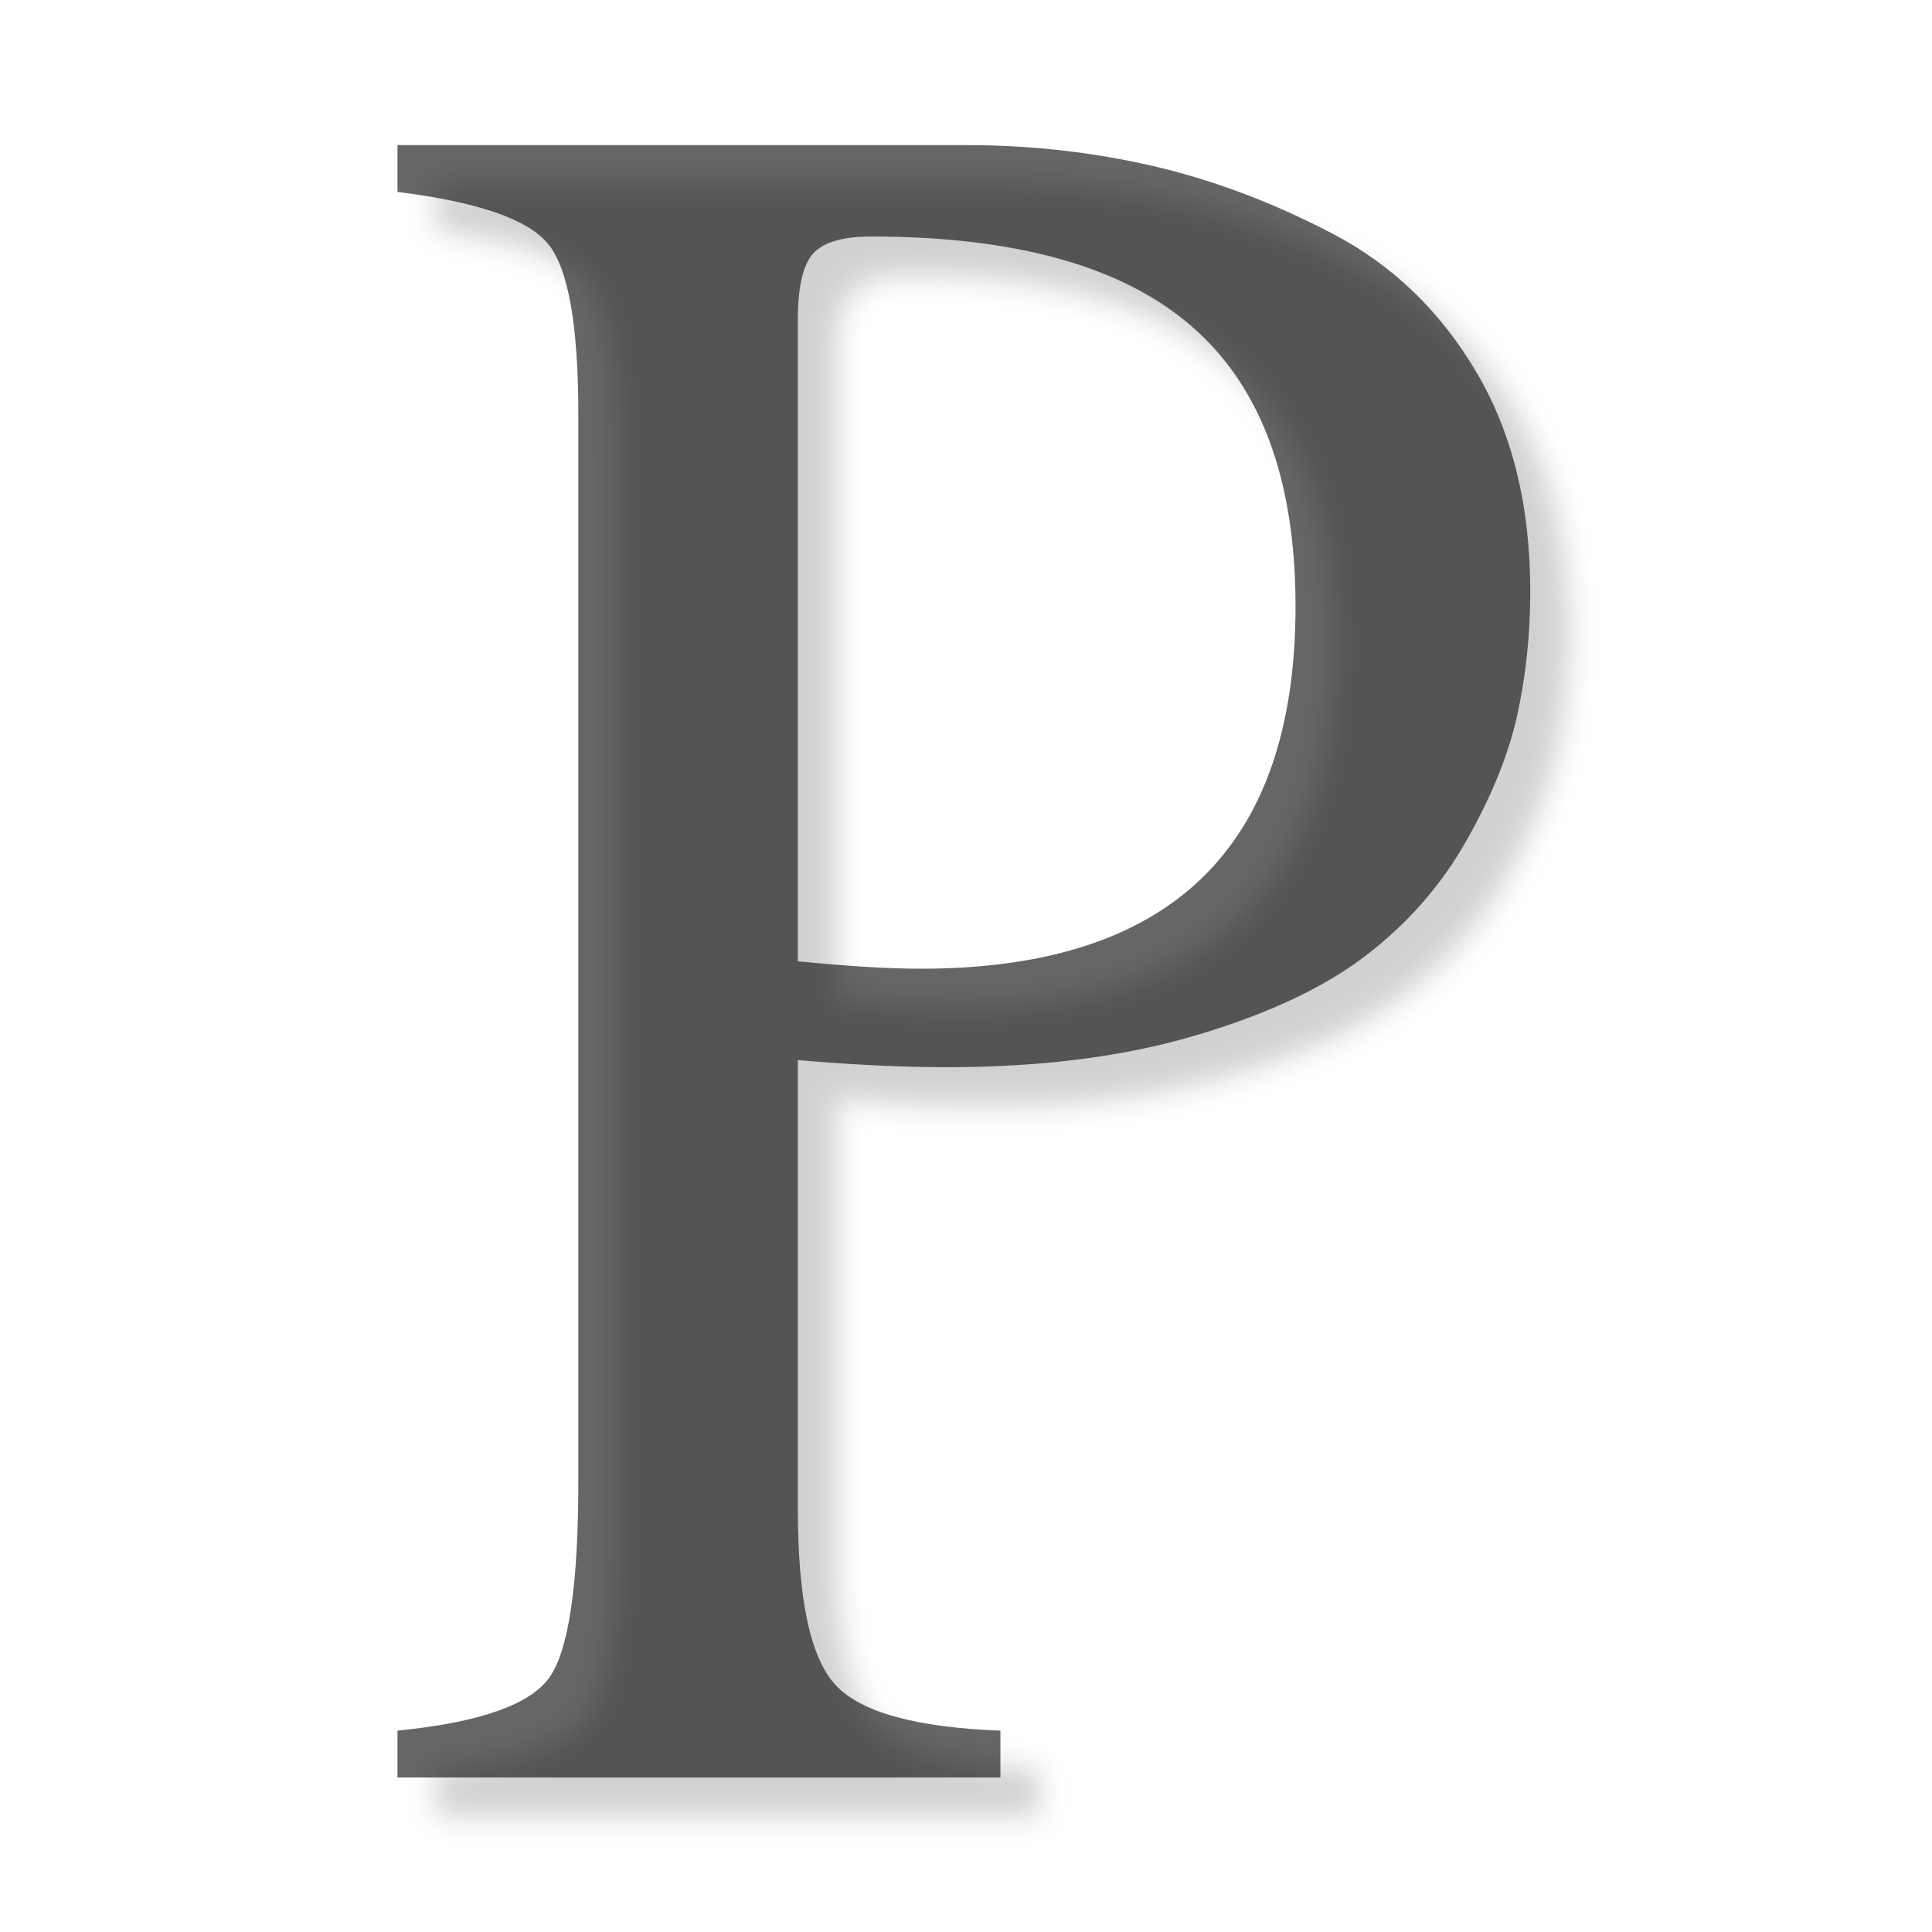
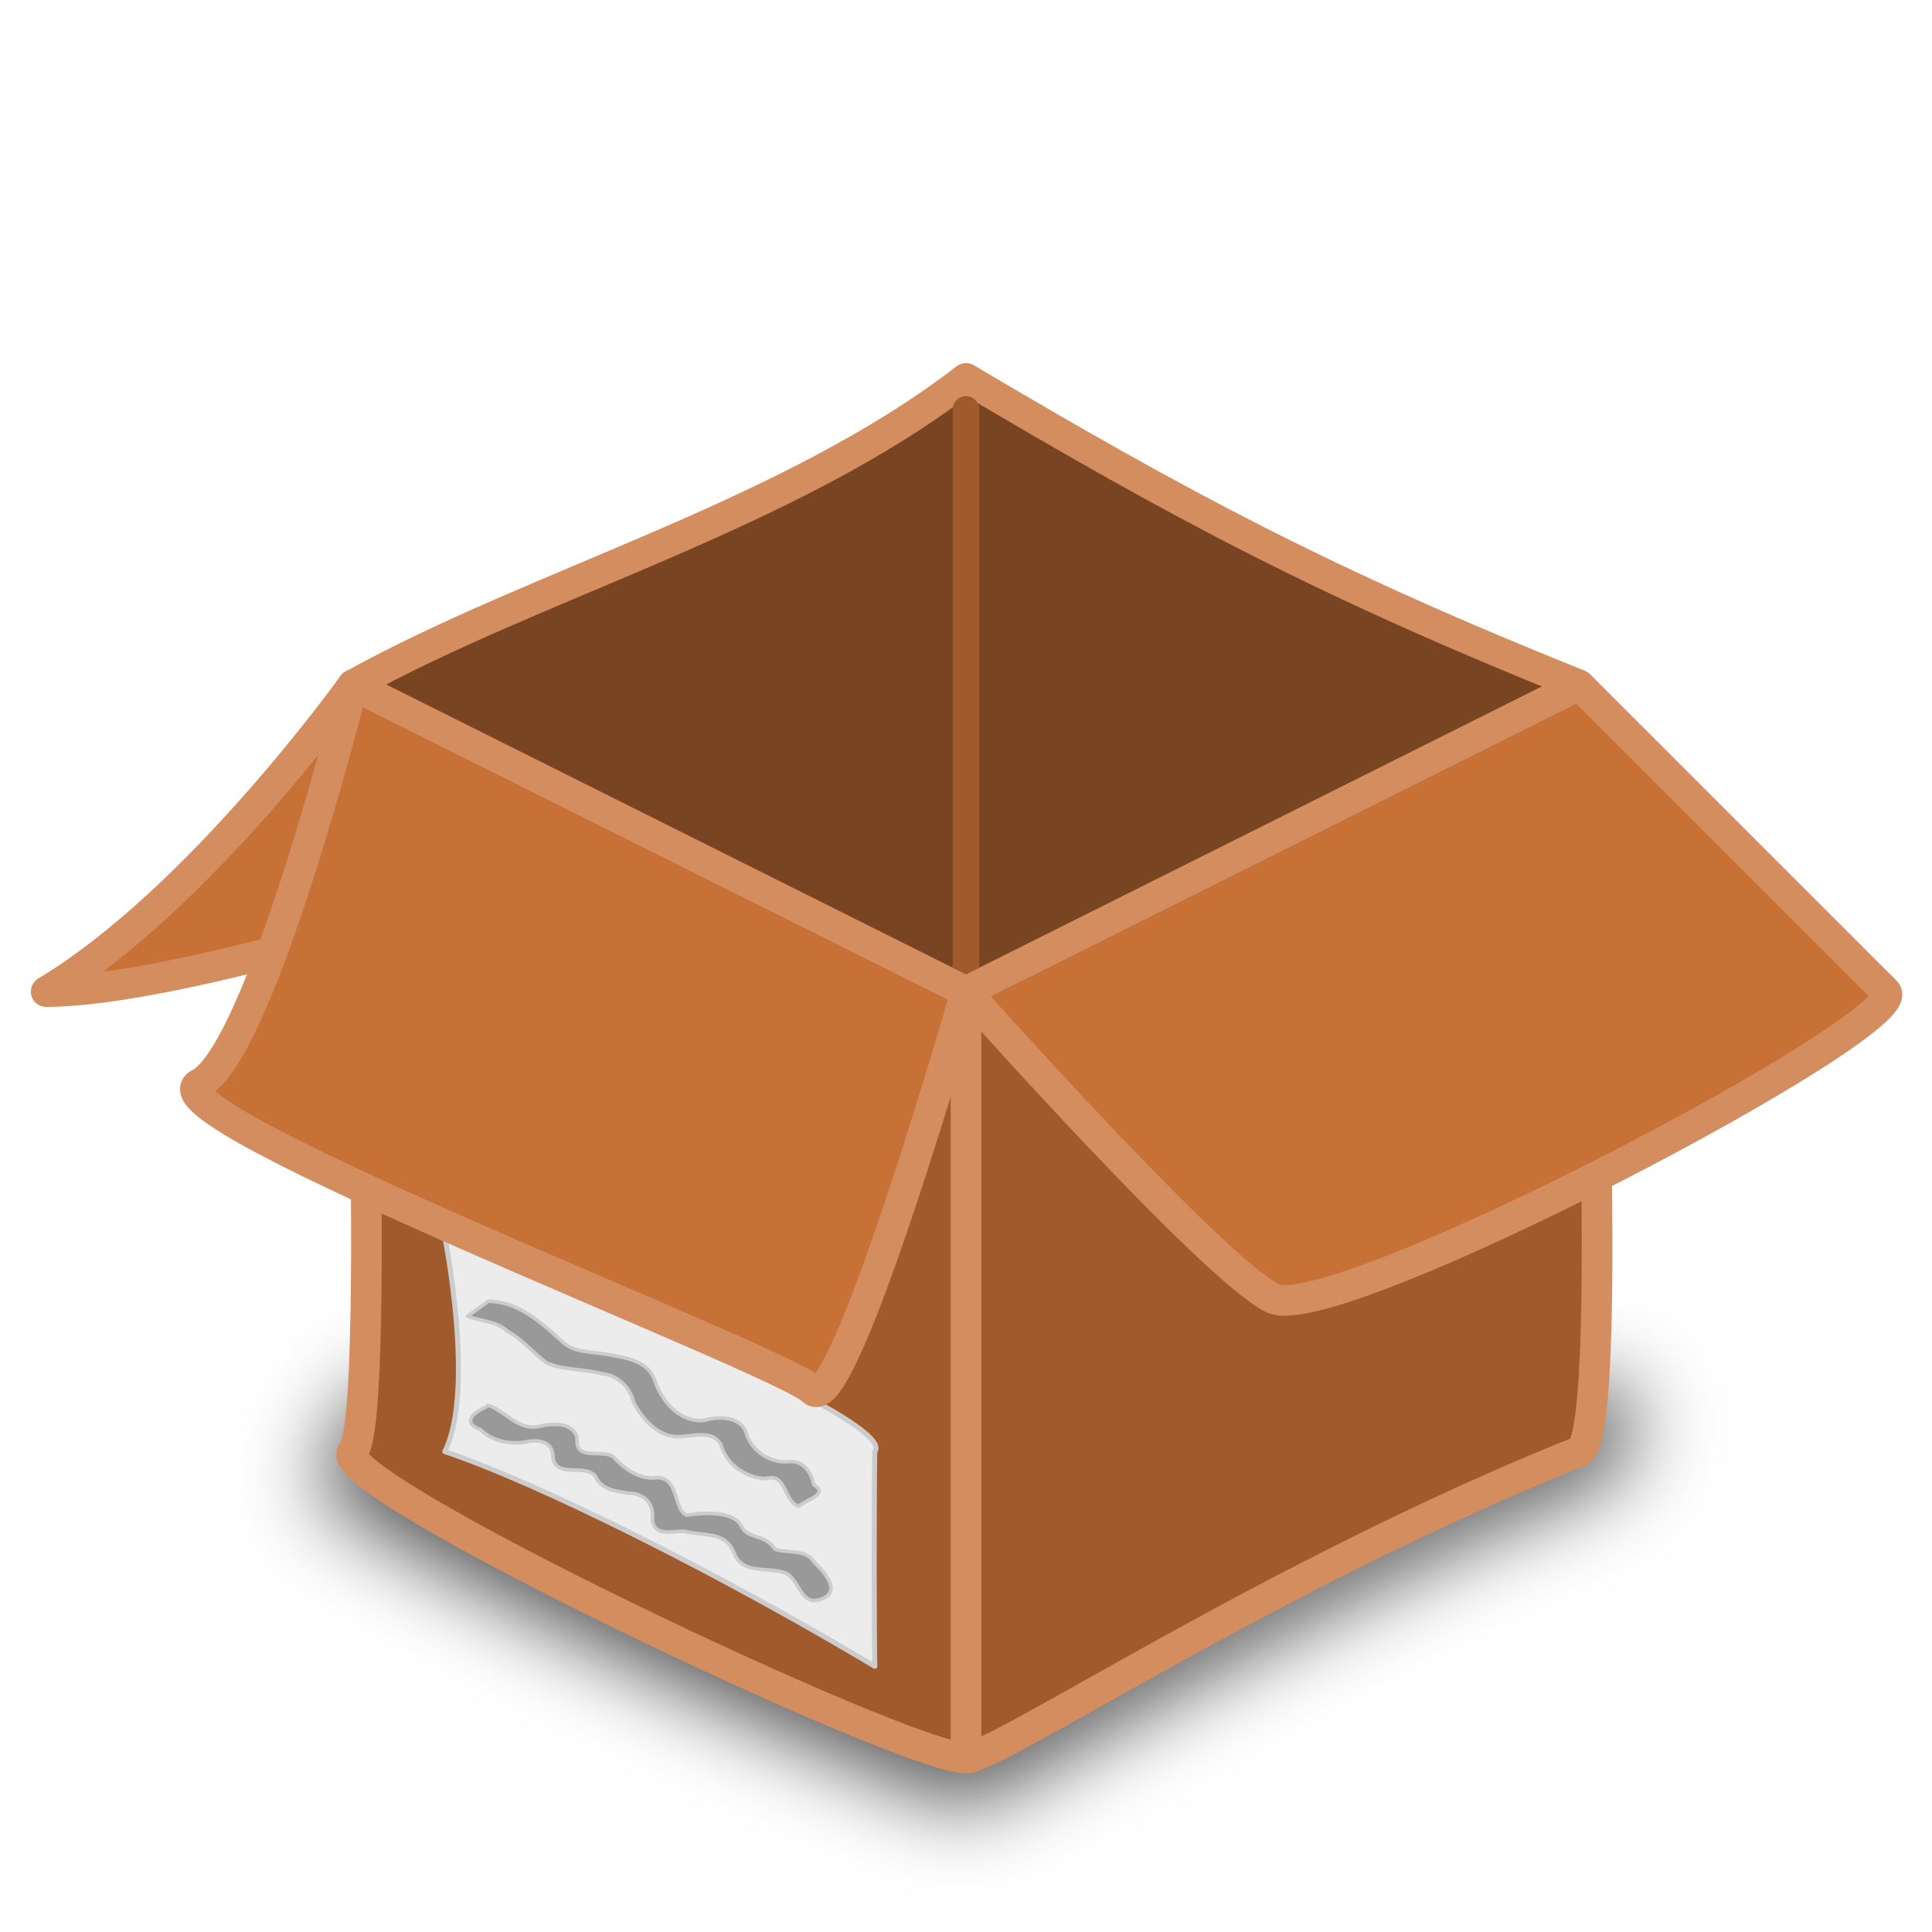
- <svg xmlns="http://www.w3.org/2000/svg" xmlns:xlink="http://www.w3.org/1999/xlink" version="1.0" width="100" height="100" id="svg2">
-   <defs id="defs4">
-     <filter id="filter3873">
-       <feGaussianBlur id="feGaussianBlur3875" stdDeviation="0.716" />
+ <svg xmlns="http://www.w3.org/2000/svg" version="1.0" width="100" height="100" id="svg2383">
+   <defs id="defs2386">
+     <filter height="1.491" y="-0.246" width="1.159" x="-0.079" id="filter3195">
+       <feGaussianBlur id="feGaussianBlur3197" stdDeviation="2.253" />
    </filter>
  </defs>
-   <text x="20.216" y="85.987" transform="scale(0.9346391,1.069932)" id="text2847" xml:space="preserve" style="font-size:47.715px;font-style:normal;font-weight:normal;opacity:0.6;fill:#000000;fill-opacity:1;stroke:none;stroke-width:1px;stroke-linecap:butt;stroke-linejoin:miter;stroke-opacity:1;font-family:Bitstream Vera Sans;-inkscape-font-specification:FreeSerif">
-     <tspan x="20.216" y="85.987" id="tspan2849" style="font-size:119.286px;font-style:normal;font-variant:normal;font-weight:normal;font-stretch:normal;font-family:FreeSerif;-inkscape-font-specification:FreeSerif">P</tspan>
-   </text>
-   <use transform="translate(2,2)" id="use3175" style="opacity:0.3;filter:url(#filter3873)" x="0" y="0" width="100" height="100" xlink:href="#text2847" />
+   <path d="M 50,19.587 C 50,19.587 27.783,43.391 26.196,44.978 C 24.609,46.565 8.739,51.326 2.391,51.326 C 10.326,46.565 18.261,35.457 18.261,35.457 C 33.031,29.398 46.308,23.614 50,19.587 z" id="path5483" style="fill:#c87137;fill-rule:evenodd;stroke:#d38d5f;stroke-width:1.587px;stroke-linecap:butt;stroke-linejoin:round;stroke-opacity:1" />
+   <path d="M 17,77 C 30,85 50,93.02 50,93.02 C 50,93.02 70,81 83,76 C 86,72 82,72 82,72 L 50,88.02 L 20,72 C 20,72 18,74 17,77 z" id="path5566" style="opacity:0.7;fill:#000000;fill-opacity:1;fill-rule:evenodd;stroke:#000000;stroke-width:1px;stroke-linecap:butt;stroke-linejoin:miter;stroke-opacity:1;filter:url(#filter3195)" />
+   <path d="M 18.261,75.13 C 16.674,76.717 46.826,91 50,91 C 51.587,91 65.87,81.478 81.739,75.13 C 83.823,74.297 81.739,35.457 81.739,35.457 L 50,51.326 L 50,91 L 50,51.326 L 18.261,35.457 C 18.261,35.457 19.848,73.543 18.261,75.13 z" id="path2400" style="fill:#a05a2c;fill-rule:evenodd;stroke:#d38d5f;stroke-width:1.587px;stroke-linecap:butt;stroke-linejoin:round;stroke-opacity:1" />
+   <path d="M 23.022,64.022 C 23.022,64.022 46.743,73.361 45.281,75.135 C 45.239,76.717 45.239,84.652 45.281,86.249 C 37.304,81.478 27.783,76.717 23.022,75.135 C 24.609,71.957 23.022,64.022 23.022,64.022 z" id="rect5485" style="fill:#ececec;fill-opacity:1;stroke:#cccccc;stroke-width:0.258;stroke-linecap:round;stroke-linejoin:round;stroke-miterlimit:4;stroke-dasharray:none" />
+   <path d="M 50,19.587 C 40.781,26.7 27.744,30.194 18.261,35.457 L 50,51.326 L 50,51.326 L 81.739,35.457 C 68.56,30.167 61.113,26.167 50,19.587 z" id="path4000" style="fill:#784421;fill-opacity:1;fill-rule:evenodd;stroke:#d38d5f;stroke-width:1.587px;stroke-linecap:butt;stroke-linejoin:bevel;stroke-opacity:1" />
+   <path d="M 50,21.193 L 50,51.206" id="path3998" style="fill:#a05a2c;fill-rule:evenodd;stroke:#a05a2c;stroke-width:1.38;stroke-linecap:round;stroke-linejoin:round;marker-start:none;stroke-miterlimit:4;stroke-dasharray:none;stroke-opacity:1" />
+   <path d="M 50,51.326 C 50,51.326 62.696,65.609 65.87,67.196 C 69.043,68.783 99.196,52.913 97.609,51.326 C 96.022,49.739 81.739,35.457 81.739,35.457 L 50,51.326 z" id="path3994" style="fill:#c87137;fill-rule:evenodd;stroke:#d38d5f;stroke-width:1.587px;stroke-linecap:butt;stroke-linejoin:bevel;stroke-opacity:1" />
+   <path d="M 50,51.326 C 50,51.326 43.652,73.543 42.065,71.957 C 40.478,70.37 7.152,57.674 10.326,56.087 C 13.5,54.5 18.261,35.457 18.261,35.457 L 50,51.326 z" id="path3996" style="fill:#c87137;fill-rule:evenodd;stroke:#d38d5f;stroke-width:1.587px;stroke-linecap:butt;stroke-linejoin:bevel;stroke-opacity:1" />
+   <path d="M 25.263,67.358 C 26.813,67.349 28.02,68.458 29.093,69.438 C 29.76,70.07 30.748,69.951 31.587,70.133 C 32.457,70.284 33.564,70.477 33.886,71.438 C 34.242,72.528 35.2,73.658 36.457,73.515 C 37.24,73.27 38.436,73.316 38.666,74.294 C 38.983,75.139 39.842,75.701 40.743,75.663 C 41.556,75.547 41.979,76.171 42.118,76.846 C 42.945,77.364 41.681,77.621 41.346,77.969 C 40.545,77.724 40.732,76.2 39.64,76.533 C 38.603,76.494 37.593,75.807 37.318,74.781 C 36.901,74.027 35.945,74.308 35.253,74.356 C 34.133,74.459 33.286,73.501 32.805,72.601 C 32.619,71.822 31.991,71.177 31.173,71.106 C 30.232,70.851 29.212,70.928 28.306,70.554 C 27.595,70.041 27.051,69.321 26.261,68.904 C 25.716,68.364 24.713,68.363 24.2,68.122 C 24.554,67.869 24.913,67.619 25.263,67.358 z" id="path5488" style="opacity:1;fill:#999999;fill-opacity:1;stroke:#cccccc;stroke-width:0.184;stroke-linecap:round;stroke-linejoin:round;stroke-miterlimit:4;stroke-dasharray:none" />
+   <path d="M 25.271,72.738 C 26.164,73.047 26.848,74.061 27.888,73.833 C 28.569,73.663 29.651,73.584 29.877,74.439 C 29.729,75.655 31.152,74.983 31.747,75.406 C 32.323,76.043 33.124,76.612 34.028,76.48 C 35.158,76.51 34.862,78.134 35.531,78.424 C 36.466,78.281 38,78.204 38.376,79 C 38.7,79.688 39.567,79.361 40.112,80.182 C 40.773,80.427 41.718,80.147 42.141,80.862 C 42.668,81.356 43.629,82.417 42.447,82.79 C 41.44,83.127 41.377,81.771 40.69,81.434 C 39.797,81.065 38.438,81.541 38,80.386 C 37.559,79.223 36.378,79.531 35.438,79.255 C 34.801,79.245 33.803,79.576 33.766,78.581 C 33.861,77.793 33.302,77.303 32.553,77.288 C 31.915,77.195 31.103,77.106 30.828,76.421 C 30.26,75.718 28.817,76.557 28.623,75.449 C 28.649,74.541 27.761,74.482 27.093,74.661 C 26.298,74.752 25.453,74.569 24.867,73.996 C 23.909,73.646 24.485,73.115 25.122,72.842 L 25.197,72.79 L 25.271,72.738 L 25.271,72.738 z" id="path5494" style="opacity:1;fill:#999999;fill-opacity:1;stroke:#cccccc;stroke-width:0.184;stroke-linecap:round;stroke-linejoin:round;stroke-miterlimit:4;stroke-dasharray:none" />
</svg>
